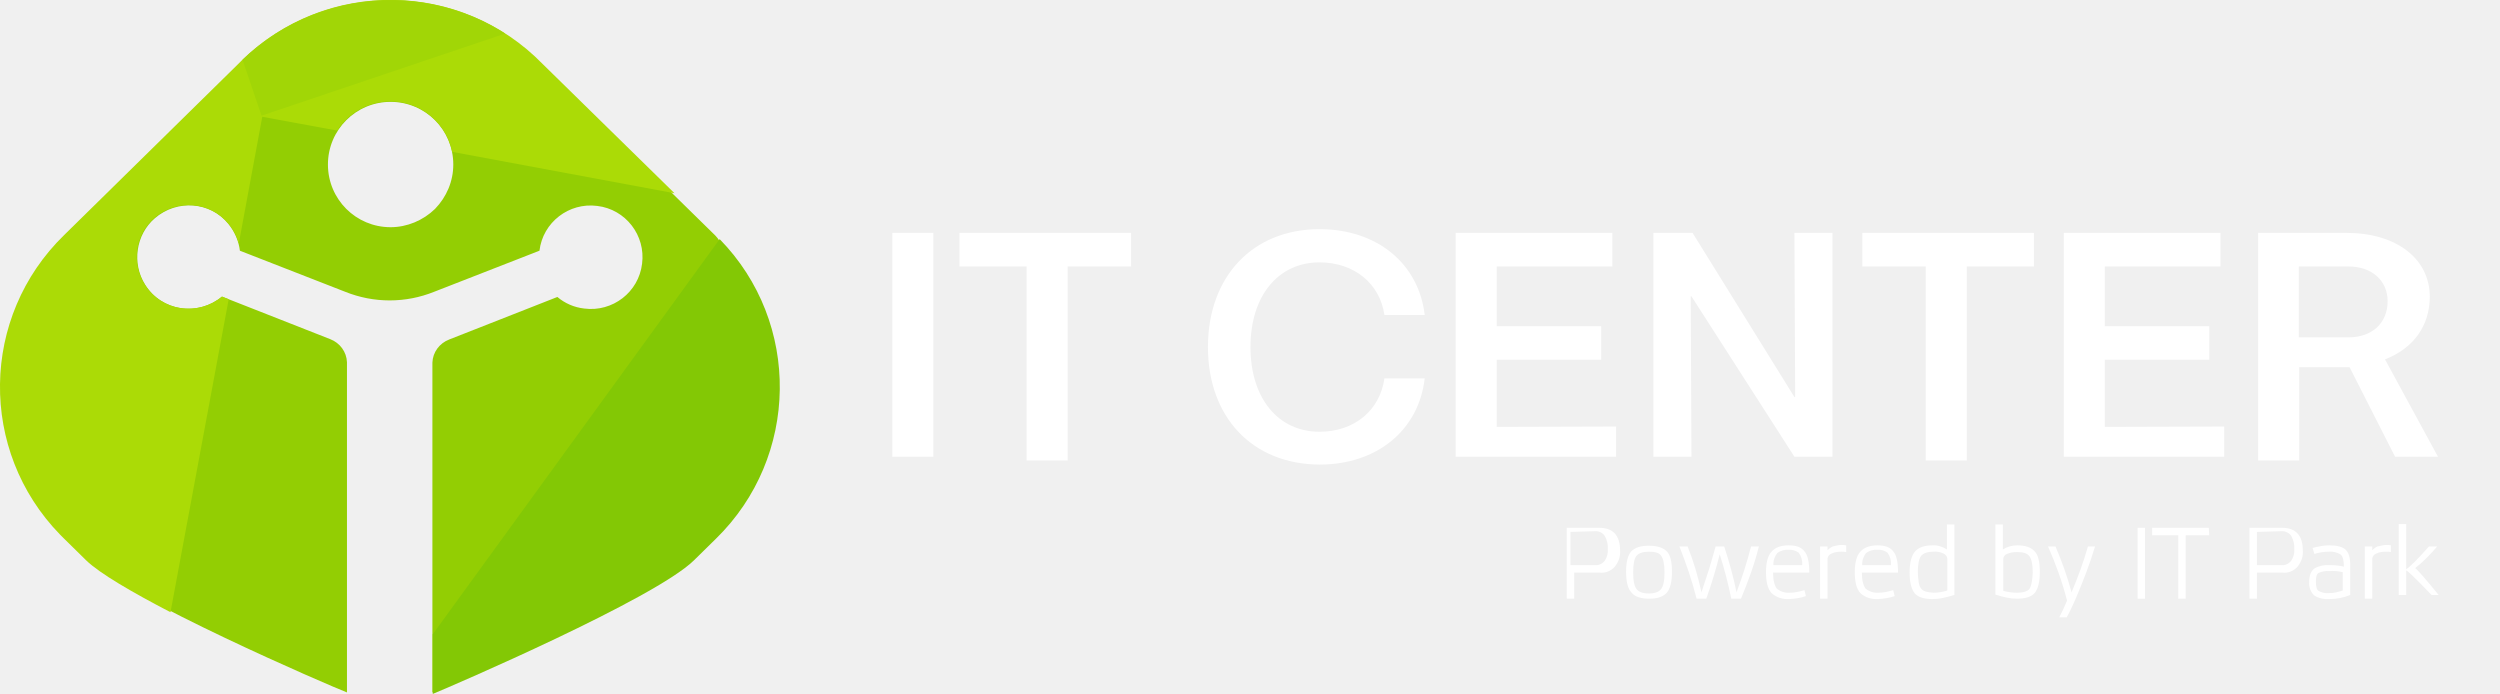
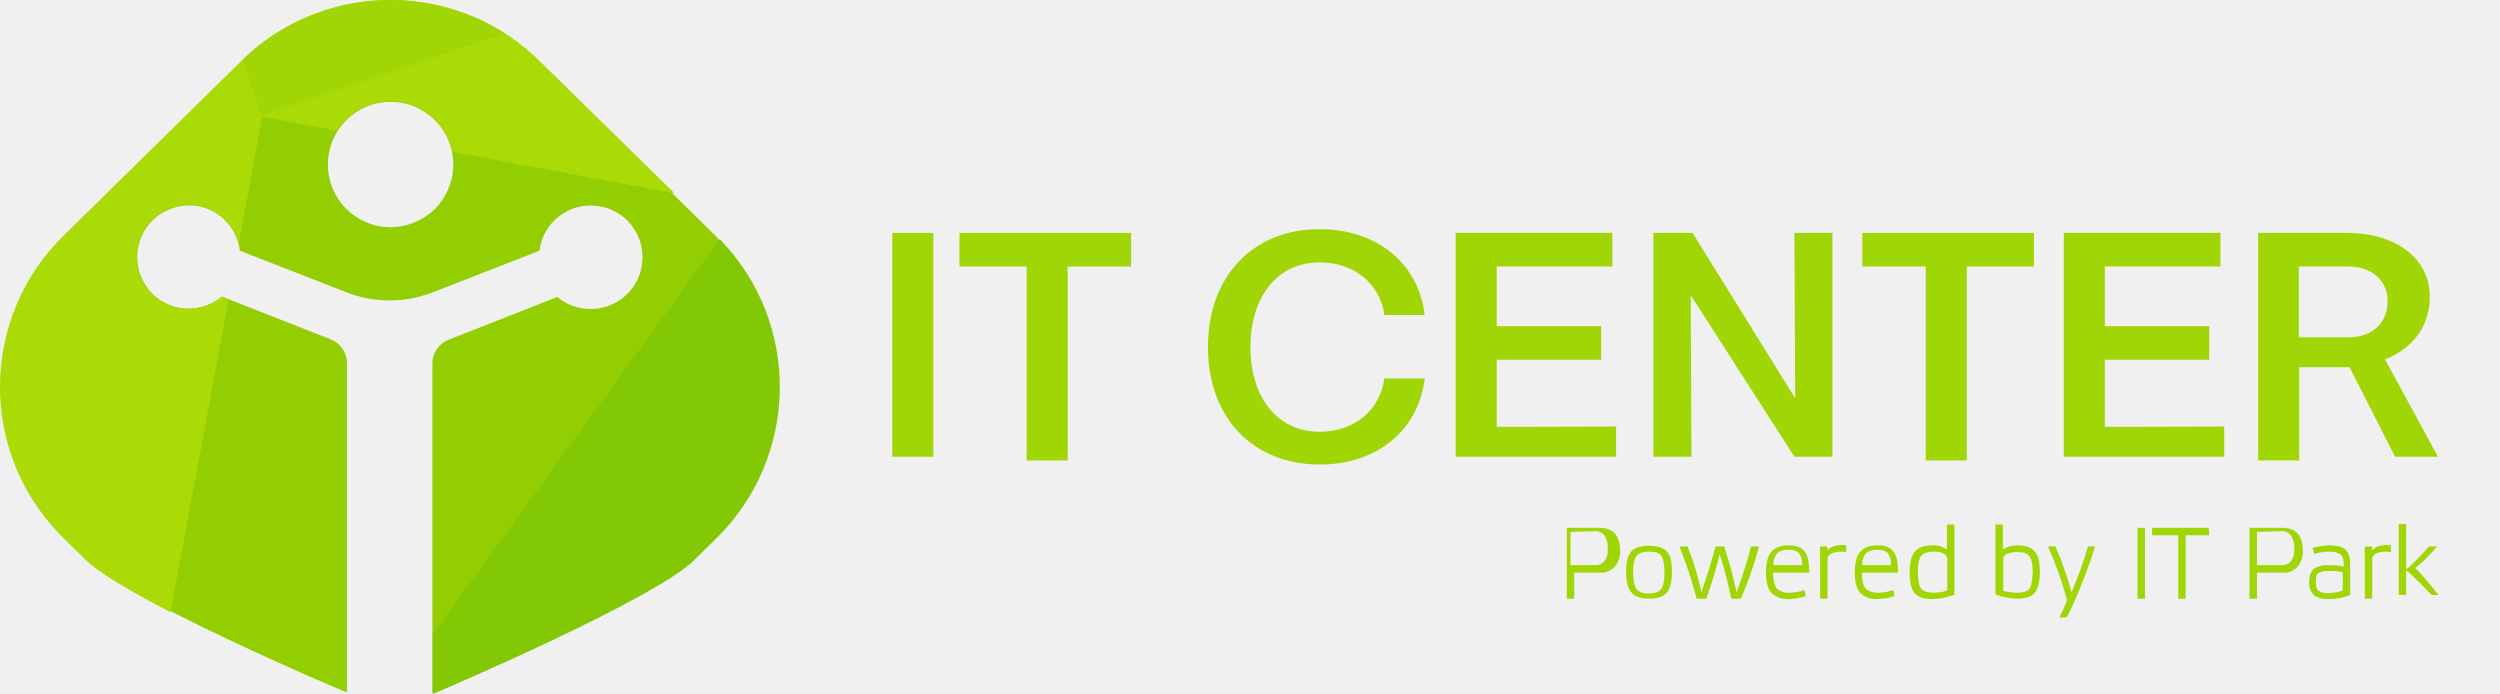
<svg xmlns="http://www.w3.org/2000/svg" version="1.1" id="Слой_1" x="0px" y="0px" viewBox="0 0 670.1 186" style="enable-background:new 0 0 670.1 186;" xml:space="preserve">
  <style type="text/css">
	.st0{fill-rule:evenodd;clip-rule:evenodd;fill:#93CE03;}
	.st1{fill-rule:evenodd;clip-rule:evenodd;fill:#83C805;}
	.st2{fill-rule:evenodd;clip-rule:evenodd;fill:#ABDB06;}
	.st3{fill-rule:evenodd;clip-rule:evenodd;fill:#A1D606;}
- 	.st4{fill:#FFFFFF;}
+ 	.st4{fill:#A1D606;}
</style>
  <g id="new_itc_logo" transform="translate(-1115 -133)">
    <g id="Group_649" transform="translate(952)">
      <path id="Path_39620" class="st0" d="M354.7,196.1l-46.5-45.6c-21.9-22.5-57.9-22.9-80.4-1c-0.3,0.3-0.7,0.7-1,1l-46.4,45.6    c-22.4,21.8-22.9,57.5-1.1,80c0.4,0.4,0.7,0.7,1.1,1.1l5.9,5.8c10.5,10.3,64.8,33.7,69.7,35.6v-88.5c-0.1-2.8-1.9-5.2-4.5-6.2    l-29-11.4c-6.4,5.3-16.1,4-20.6-3.2c-3.6-5.7-2.5-13.4,2.6-17.8c5.9-5.1,14.8-4.5,19.7,1.5c1.7,2.1,2.8,4.6,3.1,7.2l28.2,11    c7.7,3.1,16.2,3.1,23.9,0l28.2-11c0.9-7.6,7.9-13,15.5-12c7.6,0.9,13,7.9,12,15.5c-0.9,7.6-7.9,13-15.5,12    c-2.7-0.3-5.2-1.4-7.2-3.1l-29,11.4c-2.6,1-4.4,3.4-4.5,6.2v88.4c4.9-2,59.2-25.4,69.7-35.6l5.9-5.8c22.4-21.8,22.8-57.6,1-80.1    C355.4,196.8,355,196.5,354.7,196.1L354.7,196.1z M267.7,193.9c-9.3,0-16.8-7.5-16.8-16.8s7.5-16.8,16.8-16.8s16.8,7.5,16.8,16.8    c0,4.5-1.8,8.7-4.9,11.9C276.4,192.1,272.1,193.9,267.7,193.9L267.7,193.9z" />
      <path id="Path_39621" class="st1" d="M355.9,197.1L279,303v16c4.9-2,59.5-25.5,70-35.8l5.9-5.8    C377.3,255.5,377.8,219.5,355.9,197.1L355.9,197.1z" />
      <path id="Path_39622" class="st2" d="M227,198.3l6.3-34l20.1,3.7c5-7.9,15.4-10.2,23.3-5.2c3.9,2.5,6.6,6.4,7.5,10.9l59.6,11.1    l-35.3-34.6c-22-22.6-58.2-23-80.7-1c-0.3,0.3-0.7,0.7-1,1L180.2,196c-22.5,21.9-23,57.8-1.1,80.3c0.4,0.4,0.7,0.7,1.1,1.1    l5.9,5.8c3.6,3.5,12.4,8.6,22.6,13.9l15.6-83.9l-1.8-0.7c-5.9,4.9-14.7,4.2-19.6-1.7s-4.2-14.7,1.7-19.6s14.7-4.2,19.6,1.7    C225.5,194.4,226.5,196.3,227,198.3z" />
      <path id="Path_39623" class="st3" d="M298.4,142l-65.3,22l-5.1-15C247.1,130.7,276.2,127.8,298.4,142z" />
    </g>
    <g id="Group_5" transform="translate(3855.512 -70.154)">
      <g id="Group_4" transform="translate(-2485.834 239.48)">
        <g id="Group_2" transform="translate(0)">
          <path id="Path_2" class="st4" d="M-15.5,26.1h11v60h-11V26.1z" />
          <path id="Path_3" class="st4" d="M48.5,35.1h-17v52h-11v-52h-18v-9h46V35.1z" />
          <path id="Path_4" class="st4" d="M69.1,56.7c0-18.9,12-31.6,29.9-31.6c15.4,0,26.6,9.2,28.2,23h-10.8C115.2,39.7,108.3,34,99,34      C87.9,34,80.5,43,80.5,56.7S87.9,79.4,99,79.4c9.3,0,16.2-5.7,17.4-14.3h10.8C125.6,79,114.4,88.2,99,88.2      C81,88.1,69.1,75.5,69.1,56.7z" />
          <path id="Path_5" class="st4" d="M178.5,78v8.1h-43v-60h42v9h-31v16h28v9h-28v18L178.5,78z" />
          <path id="Path_6" class="st4" d="M236.5,26.1v60h-10.2l-27.6-43h-0.2l0.2,43h-10.2v-60H199l27.3,44h0.2l-0.2-44H236.5z" />
          <path id="Path_7" class="st4" d="M290.5,35.1h-18v52h-11v-52h-17v-9h46V35.1z" />
          <path id="Path_8" class="st4" d="M341.5,78v8.1h-43v-60h42v9h-31v16h28v9h-28v18L341.5,78z" />
          <path id="Path_9" class="st4" d="M375.1,62.1h-13.5v25h-11v-61h23.7c13.3,0,22.3,6.9,22.3,17.1c0,7.9-4.5,13.9-12,16.8      l14.2,26.1h-11.5L375.1,62.1z M361.5,54.1h13.3c6.3,0,10.5-3.8,10.5-9.7c0-5.5-4.2-9.3-10.5-9.3h-13.3V54.1z" />
        </g>
      </g>
    </g>
  </g>
  <g id="Group_5_00000070828790171695622380000000173269121225355165_" transform="translate(3855.512 -70.154)">
    <g id="Group_4_00000040573702066691528980000015006839419097893768_" transform="translate(-2485.834 239.48)">
      <g id="Group_3_00000057838741029692913500000002972985526677800881_" transform="translate(180.876 88.849)">
        <path id="Path_10_00000023268462808725575260000000646245658608255663_" class="st4" d="M-1128.6-104.7v7h-2v-19h8.7     c3.7,0,5.6,2,5.6,6.2c0.1,1.5-0.4,2.9-1.4,4.2c-1.1,1.2-2.5,1.8-4.1,1.6C-1121.8-104.7-1128.6-104.7-1128.6-104.7z      M-1129.6-115.6v8.9h6.7c0.9,0.1,1.9-0.4,2.5-1.2c0.6-0.9,0.9-2,0.8-3.1c0.1-1.2-0.2-2.4-0.8-3.5c-0.5-0.8-1.5-1.3-2.4-1.3     L-1129.6-115.6z" />
        <path id="Path_11_00000125595755136657040690000018386099957182086072_" class="st4" d="M-1114.7-104.9c0-2.7,0.5-4.5,1.4-5.5     c1-1,2.5-1.5,4.7-1.5s3.8,0.5,4.8,1.5s1.4,2.9,1.4,5.5c0,2.7-0.5,4.6-1.4,5.6c-1,1.1-2.5,1.6-4.7,1.6c-2.2,0-3.8-0.5-4.7-1.6     C-1114.2-100.3-1114.7-102.2-1114.7-104.9z M-1108.6-110.3c-1.6,0-2.7,0.4-3.3,1.1c-0.6,0.7-0.9,2.2-0.9,4.5     c0,2.2,0.3,3.6,0.9,4.4c0.6,0.8,1.7,1.2,3.3,1.2s2.7-0.4,3.3-1.2c0.6-0.8,0.9-2.2,0.9-4.4c0-2.2-0.3-3.7-0.9-4.5     C-1105.8-110-1106.9-110.3-1108.6-110.3L-1108.6-110.3z" />
        <path id="Path_12_00000147929877649162060610000016070074546061915290_" class="st4" d="M-1081.2-111.7h2.1     c-1.2,4.8-2.9,9.4-4.8,14h-2.6c-0.8-4-1.9-8.1-3.1-11.9c-1,4-2.2,8-3.6,11.9h-2.6c-1.2-4.8-2.8-9.4-4.6-14h2.2     c1.6,4,2.8,8.1,3.7,12.3c0.6-1.8,1.3-3.9,2.1-6.4c0.8-2.6,1.3-4.6,1.7-5.9h2.3c1.3,4,2.5,8.2,3.3,12.3     C-1083.6-103.4-1082.3-107.4-1081.2-111.7z" />
        <path id="Path_13_00000022530410123273192630000011977800466434886321_" class="st4" d="M-1071.1-112c2,0,3.4,0.5,4.2,1.6     c0.9,1,1.3,2.9,1.3,5.7h-9.7c0,2.1,0.4,3.5,1,4.3c1,0.8,2.2,1.2,3.5,1.1c1.3,0,2.6-0.3,3.9-0.7l0.4,1.6c-1.4,0.5-2.9,0.7-4.4,0.8     c-1.8,0.1-3.5-0.4-4.8-1.6c-1-1.1-1.5-2.9-1.5-5.6c0-2.5,0.5-4.4,1.4-5.4C-1074.8-111.4-1073.3-112-1071.1-112z M-1071.1-110.8     c-1.1-0.1-2.2,0.2-3.1,0.9c-0.7,0.9-1.1,2.1-1,3.2h7.7c0.1-1.2-0.2-2.3-0.9-3.3C-1069.2-110.6-1070.2-110.9-1071.1-110.8z" />
        <path id="Path_14_00000082339422046904953840000013801568336924460728_" class="st4" d="M-1057-112.1c0.5,0,0.9,0,1.3,0.1v1.8     c-0.5-0.1-0.9-0.1-1.3-0.1c-0.9,0-1.8,0.1-2.6,0.5c-0.6,0.2-1,0.7-1.1,1.3v10.8h-2v-14h2v1c0.4-0.4,0.9-0.8,1.4-1     C-1058.5-111.9-1057.7-112.1-1057-112.1L-1057-112.1z" />
        <path id="Path_15_00000052811959219277355880000017252368898746772883_" class="st4" d="M-1047.3-112c2,0,3.4,0.5,4.2,1.6     c0.9,1,1.3,2.9,1.3,5.7h-9.7c0,2.1,0.4,3.5,1,4.3c1,0.8,2.2,1.2,3.5,1.1c1.3,0,2.6-0.3,3.9-0.7l0.4,1.6c-1.4,0.5-2.9,0.7-4.4,0.8     c-1.8,0.1-3.5-0.4-4.8-1.6c-1-1.1-1.5-2.9-1.5-5.6c0-2.5,0.5-4.4,1.4-5.4C-1051-111.4-1049.4-112-1047.3-112z M-1047.3-110.8     c-1.1-0.1-2.2,0.2-3.1,0.9c-0.7,0.9-1.1,2.1-1,3.2h7.7c0.1-1.2-0.2-2.3-0.9-3.3C-1045.4-110.6-1046.3-110.9-1047.3-110.8z" />
        <path id="Path_16_00000177481150999057264110000003350779750855729070_" class="st4" d="M-1032.6-112c1.3-0.1,2.6,0.3,3.9,1.1     v-6.7h2v18.9c-1.3,0.4-2.2,0.6-3.1,0.8c-0.9,0.2-1.9,0.3-2.8,0.3c-2.2,0-3.8-0.5-4.7-1.5c-0.9-1.1-1.4-2.9-1.4-5.6     c0-2.7,0.5-4.5,1.4-5.6C-1036.4-111.4-1034.8-112-1032.6-112z M-1032.3-99.3c1.3,0,2.5-0.2,3.7-0.6v-8.5c0-0.6-0.5-1.2-1-1.4     c-0.8-0.4-1.8-0.6-2.7-0.5c-1.6,0-2.7,0.4-3.3,1.1c-0.6,0.8-0.9,2.2-0.9,4.4c0.1,2.3,0.3,3.8,0.9,4.4     C-1035.1-99.7-1034-99.4-1032.3-99.3L-1032.3-99.3z" />
        <path id="Path_17_00000120549364314932920150000000233955694467939727_" class="st4" d="M-1009.9-112c2.2,0,3.7,0.5,4.7,1.6     c1,1,1.4,2.9,1.4,5.6c0,2.7-0.5,4.5-1.4,5.6c-0.9,1-2.5,1.5-4.7,1.5c-1,0-1.9-0.1-2.8-0.3c-0.9-0.2-1.8-0.4-3-0.8v-18.8h2v6.7     C-1012.6-111.6-1011.3-112-1009.9-112L-1009.9-112z M-1009.9-99.3c1.7,0,2.8-0.4,3.3-1c0.5-0.7,0.8-2.1,0.9-4.4     c0-2.2-0.3-3.6-0.9-4.4c-0.6-0.8-1.7-1.1-3.3-1.1c-0.9,0-1.8,0.1-2.7,0.5c-0.6,0.2-1,0.8-1,1.4v8.5     C-1012.5-99.5-1011.2-99.3-1009.9-99.3L-1009.9-99.3z" />
        <path id="Path_18_00000057837115031622291750000017010165633610872731_" class="st4" d="M-996.5-97.2c-1.3-5-3-9.8-5.1-14.5h2     c1.7,4,3.2,8.1,4.3,12.3c1.7-4,3.2-8.1,4.4-12.3h1.9c-1.4,4.7-3.2,9.3-5.1,13.8c-0.7,1.6-1.5,3.4-2.5,5.2h-2     C-997.9-94-997.2-95.5-996.5-97.2z" />
        <path id="Path_19_00000014598056604131422680000010955154226553898380_" class="st4" d="M-977.6-97.7v-19h2v19H-977.6z" />
        <path id="Path_20_00000050647748316048111060000006038867382699133826_" class="st4" d="M-958.4-114.7h-6.3v17h-2v-17h-7v-2h15.2     L-958.4-114.7z" />
        <path id="Path_21_00000043418366866358545560000009354566797722588585_" class="st4" d="M-945.6-104.7v7h-2v-19h8.7     c3.7,0,5.6,2,5.6,6.2c0.1,1.5-0.4,2.9-1.4,4.2c-1.1,1.2-2.5,1.8-4.1,1.6C-938.8-104.7-945.6-104.7-945.6-104.7z M-945.6-115.6     v8.9h6.7c0.9,0.1,1.9-0.4,2.5-1.2c0.6-0.9,0.9-2,0.8-3.1c0.1-1.2-0.2-2.4-0.8-3.5c-0.5-0.8-1.5-1.3-2.4-1.3L-945.6-115.6z" />
        <path id="Path_22_00000152953491209038433660000001380157275897412776_" class="st4" d="M-920.6-106.7v8     c-1.7,0.7-3.6,1.1-5.5,1.1c-1.5,0.1-3-0.2-4.2-1c-0.9-0.9-1.4-2.2-1.3-3.6c0-1.8,0.5-2.9,1.4-3.6c1.2-0.7,2.6-1,4-0.9     c1.3,0,2.6,0.1,3.9,0.4c0-1.7-0.3-2.7-0.8-3.2c-0.9-0.6-2.1-0.9-3.2-0.8c-1.3,0-2.6,0.2-3.9,0.6l-0.5-1.6c1.5-0.4,3-0.7,4.5-0.7     c2,0,3.5,0.4,4.3,1.1C-921-110.1-920.6-108.7-920.6-106.7z M-922.6-99.9v-4.9c-1.2-0.3-2.4-0.4-3.6-0.3c-1-0.1-2,0.1-2.9,0.5     c-0.5,0.3-0.7,1.1-0.7,2.3c0,1.3,0.2,2.2,0.7,2.5c0.9,0.5,1.9,0.7,2.9,0.6C-925-99.2-923.8-99.5-922.6-99.9L-922.6-99.9z" />
        <path id="Path_23_00000098900259088616665860000000939991441596122511_" class="st4" d="M-911-112.1c0.5,0,0.9,0,1.3,0.1v1.8     c-0.5-0.1-0.9-0.1-1.3-0.1c-0.9,0-1.8,0.1-2.6,0.5c-0.6,0.2-1,0.7-1.1,1.3v10.8h-2v-14h2v1c0.4-0.4,0.9-0.8,1.4-1     C-912.4-111.9-911.6-112.1-911-112.1L-911-112.1z" />
        <path id="Path_24_00000134229477827926477510000013686037561940701824_" class="st4" d="M-896.9-98.7h-1.9c0,0-5.9-6.2-6.8-6.6     v6.6h-2v-19h2v12.1c1.1-0.7,3.1-2.7,6.1-6.1h2.2c-1.8,2.1-3.7,4.1-5.9,5.8C-902.5-105.4-900.4-103-896.9-98.7z" />
      </g>
    </g>
  </g>
</svg>
